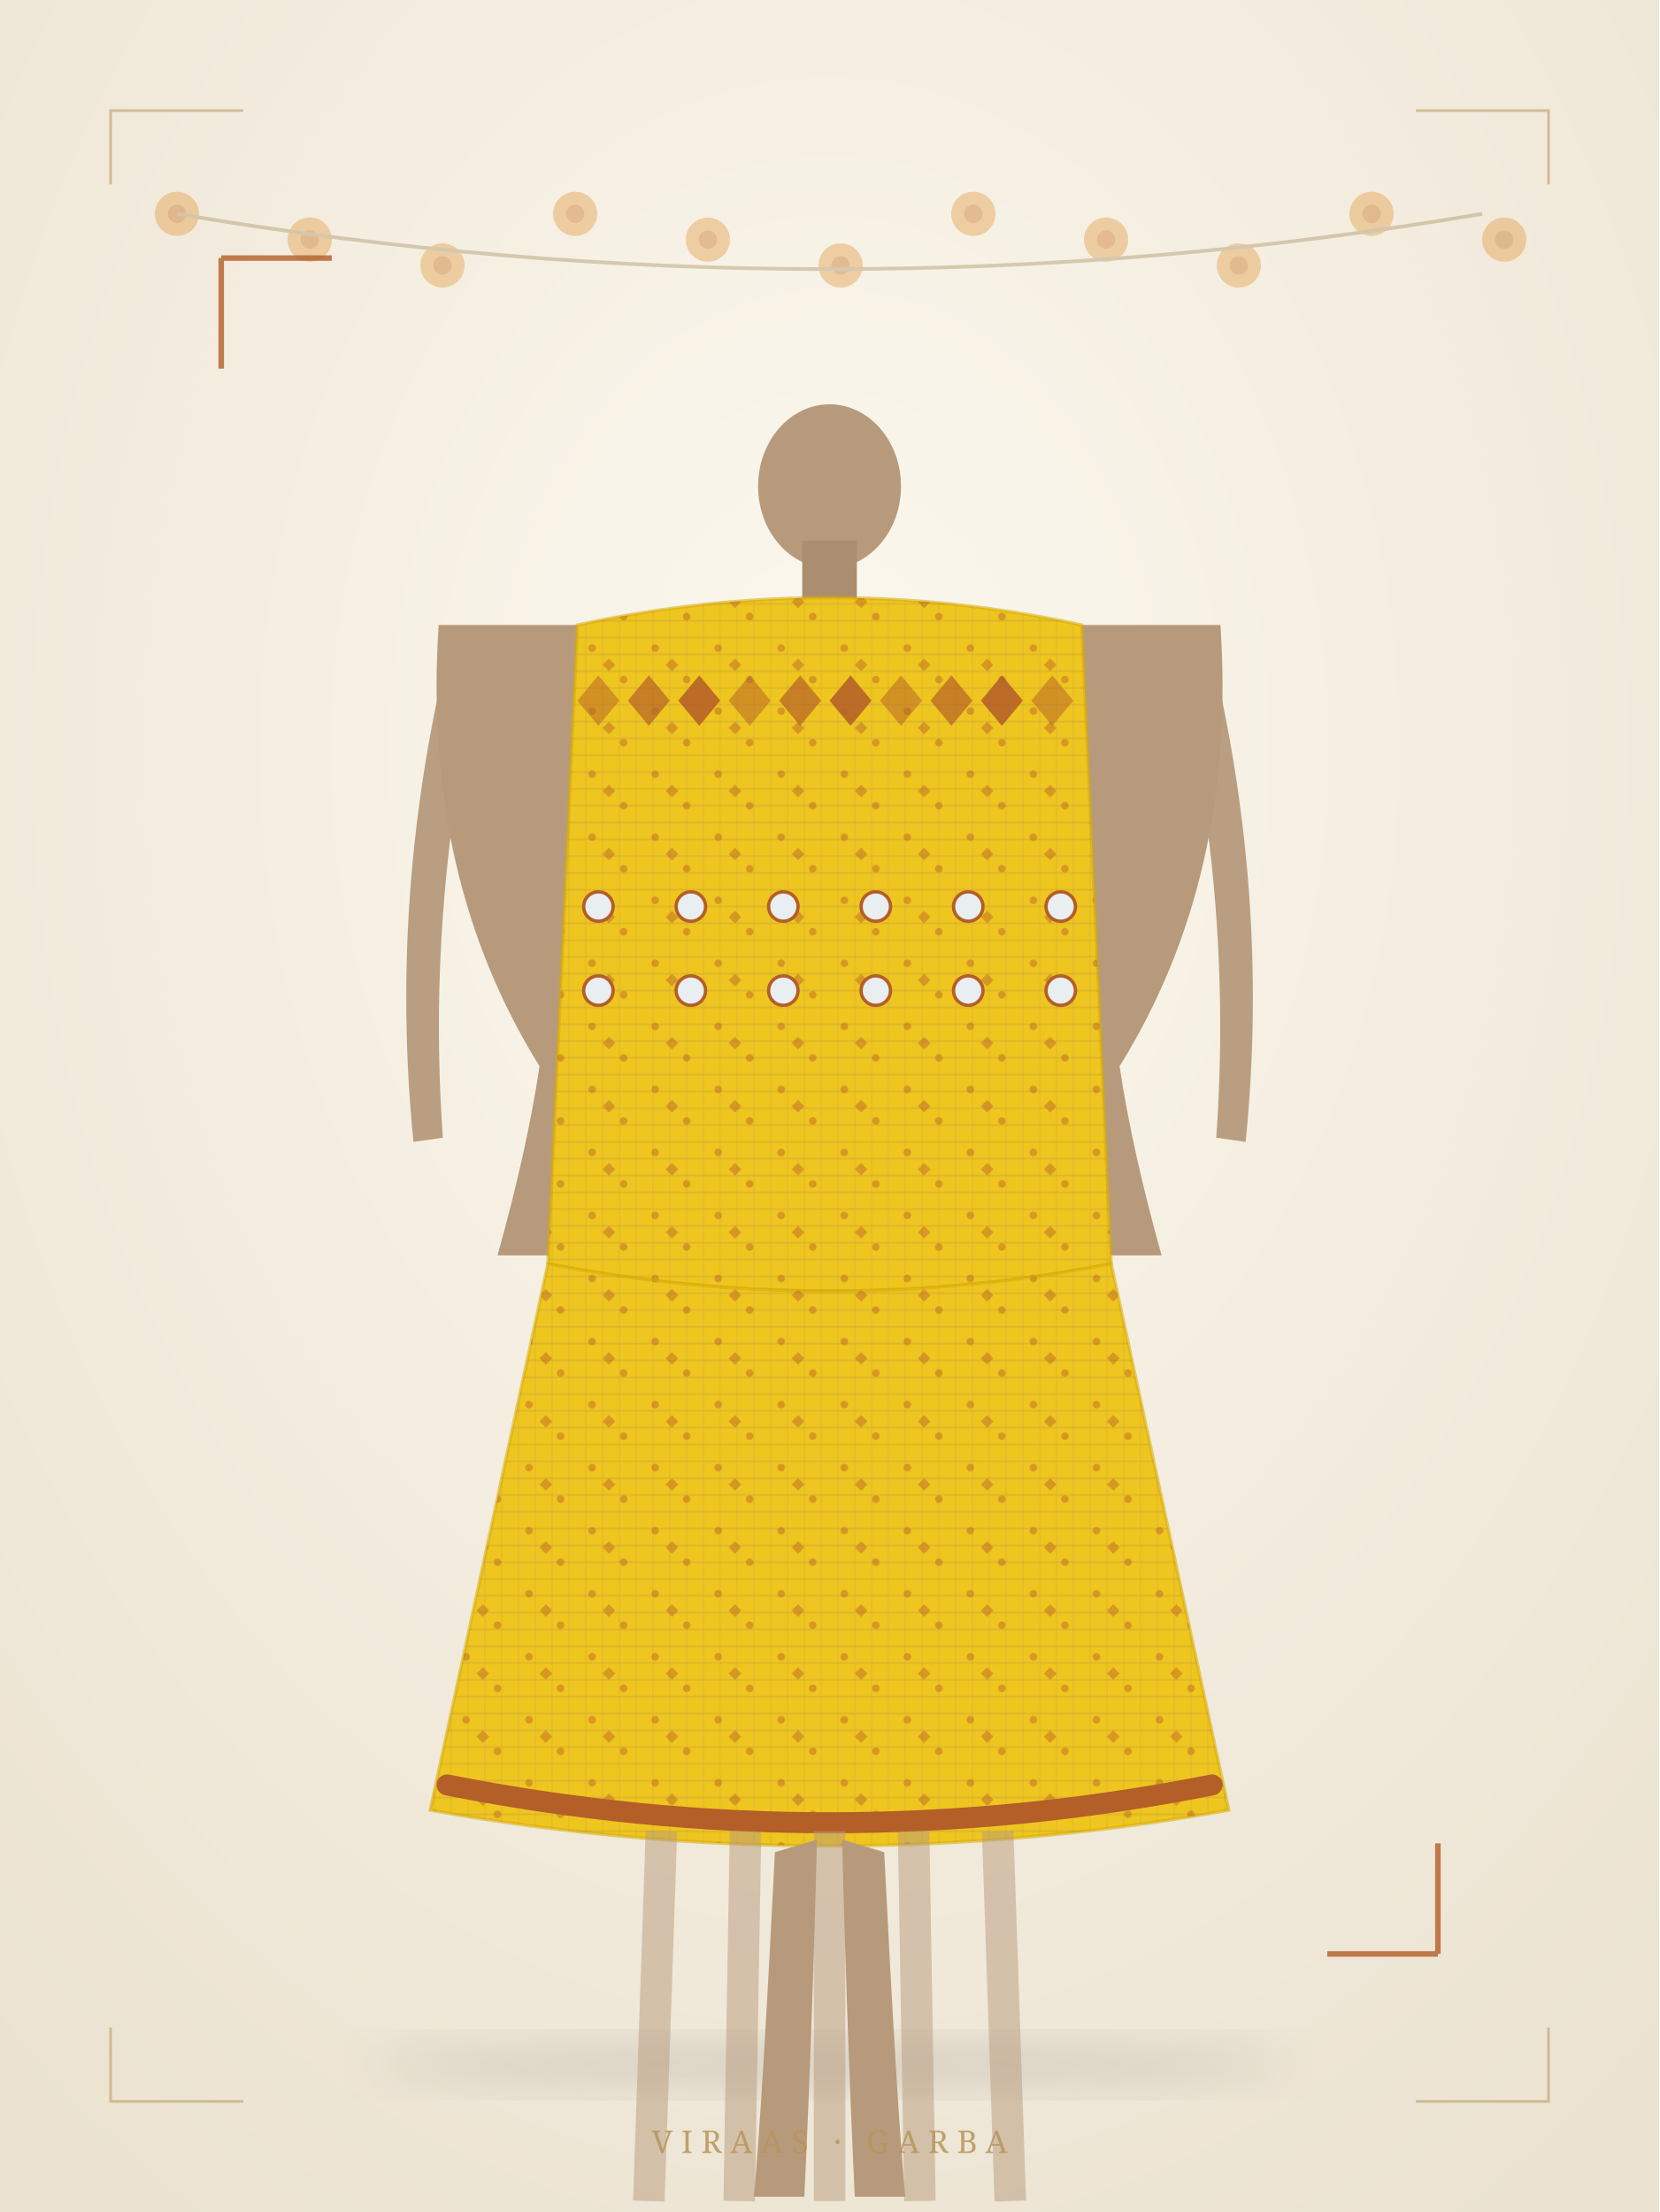
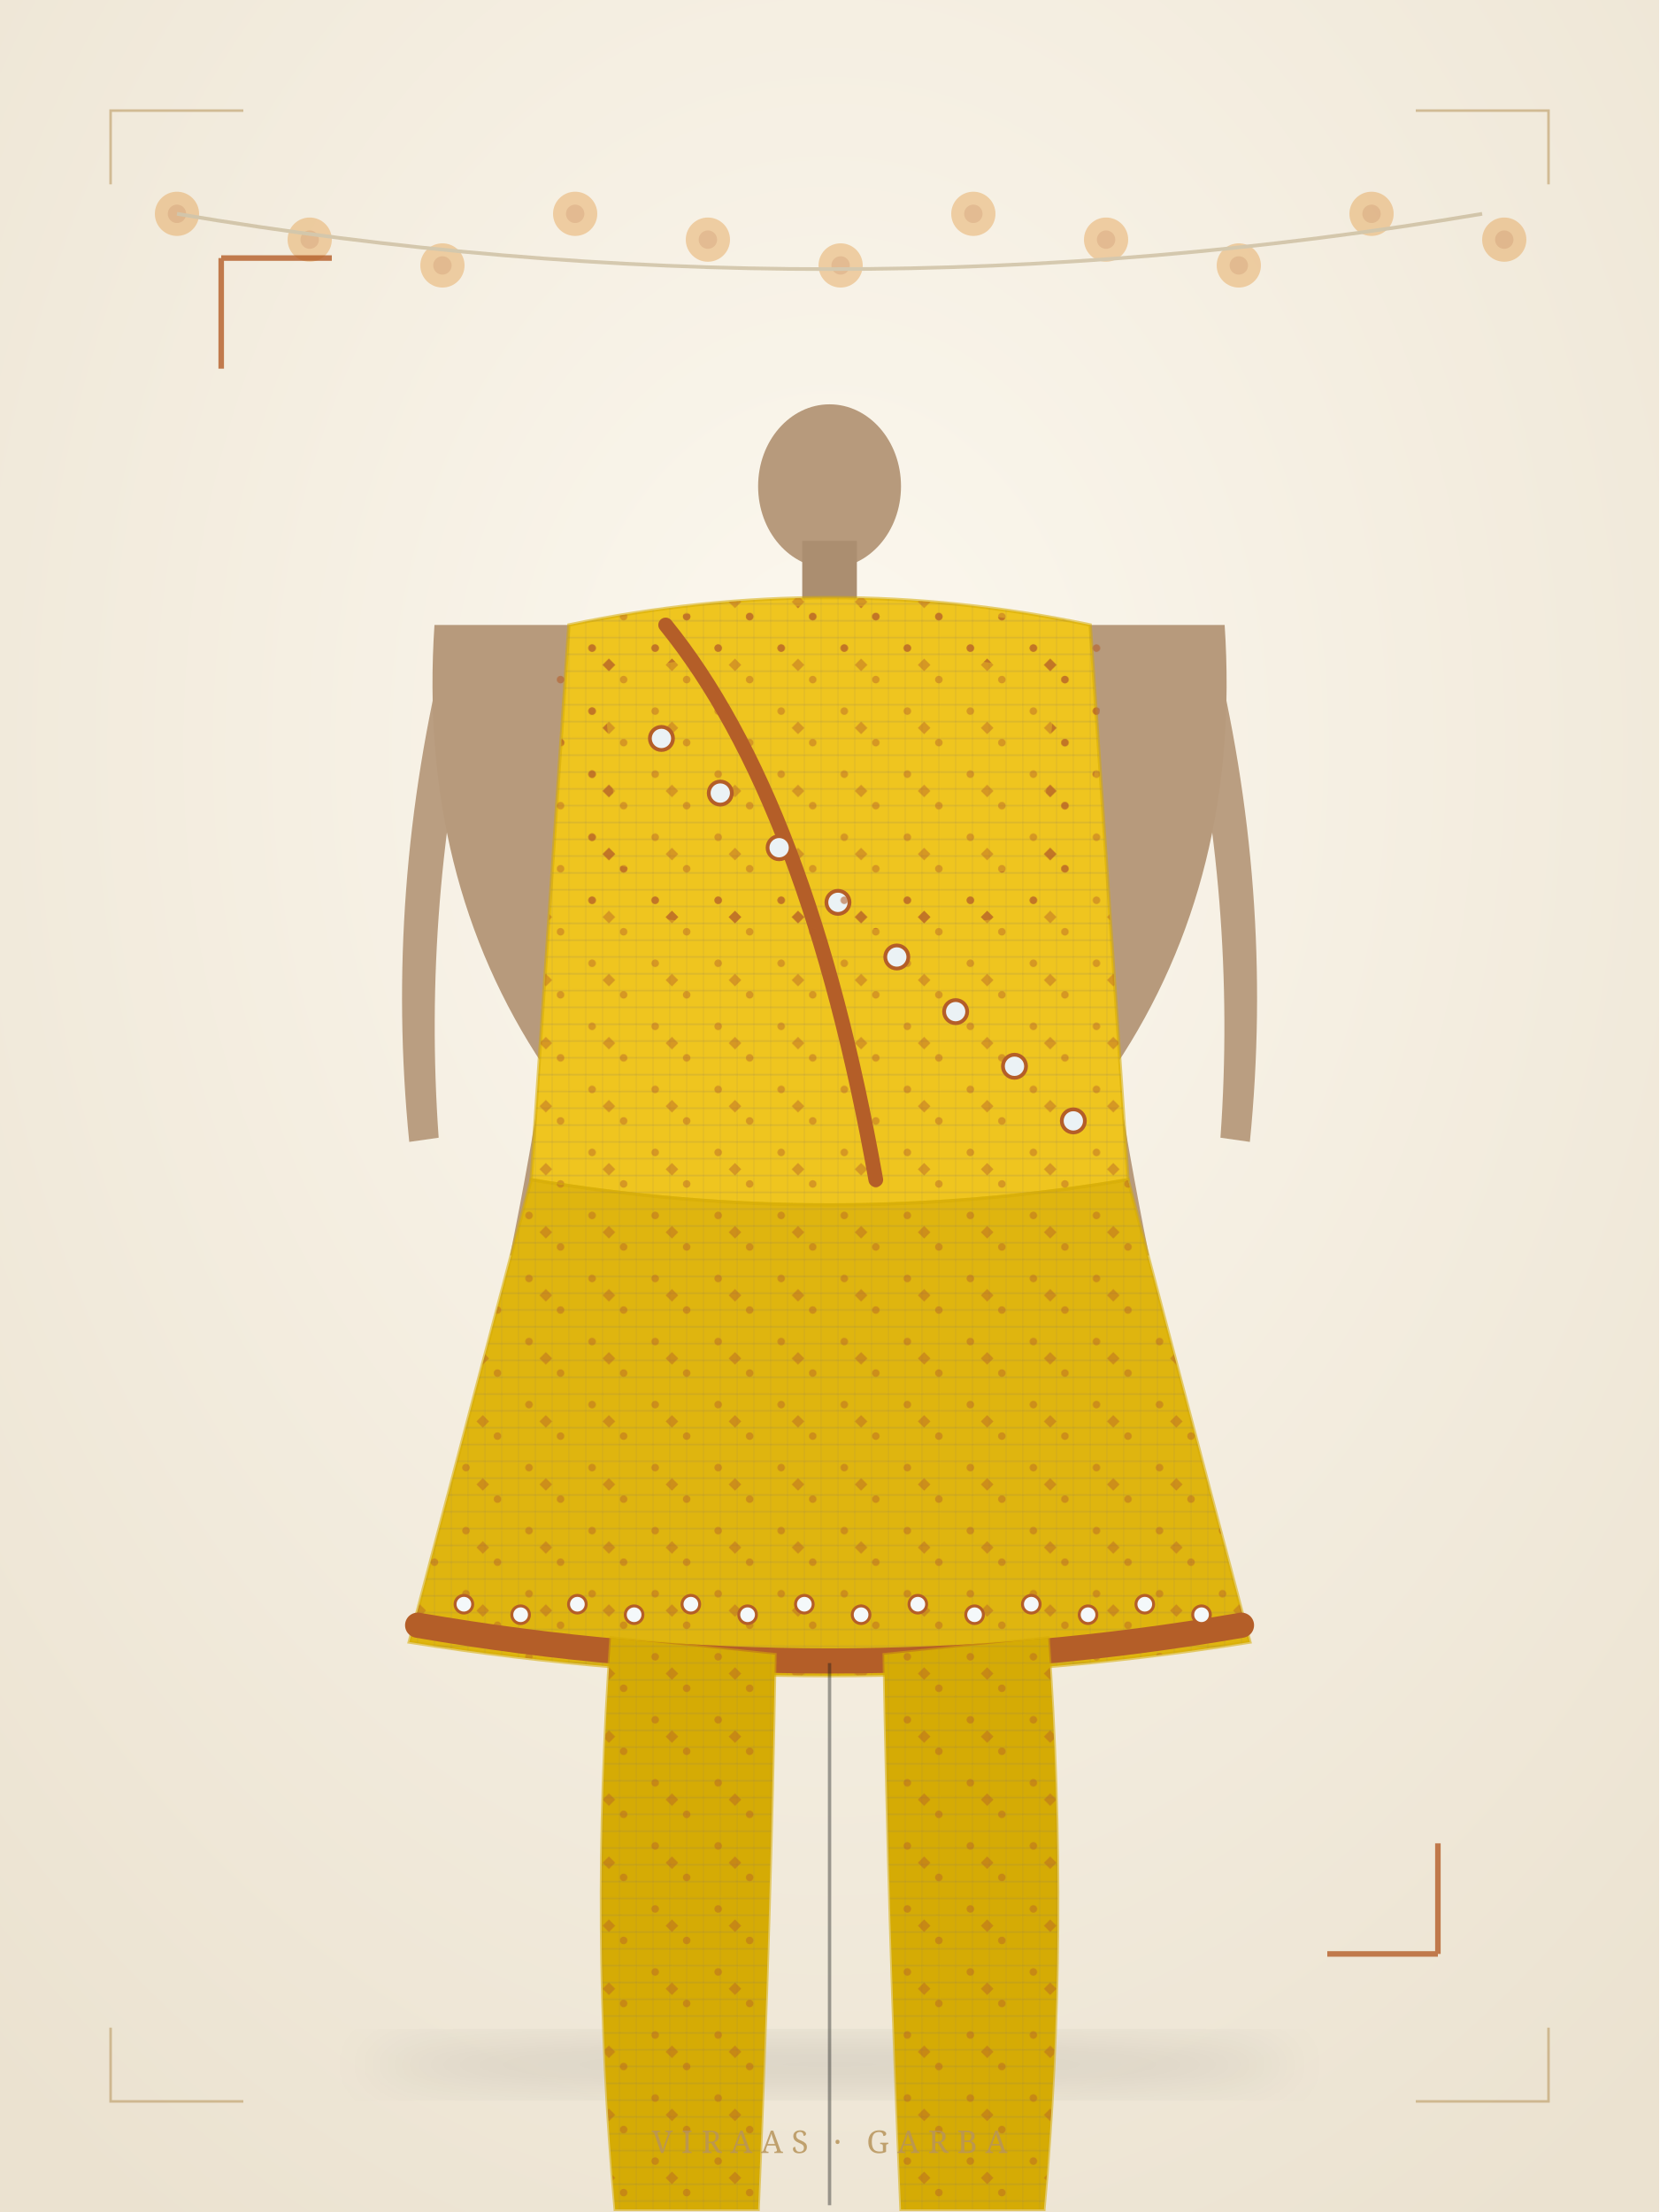
<svg xmlns="http://www.w3.org/2000/svg" viewBox="0 0 900 1200" width="900" height="1200">
  <defs>
    <pattern id="f-v5u8r9i" patternUnits="userSpaceOnUse" width="24" height="24">
      <path d="M0 6 H24 M0 14 H24 M0 22 H24" stroke="#8B7C5E" stroke-width="0.8" opacity="0.18" fill="none" />
      <path d="M6 0 V24 M14 0 V24 M22 0 V24" stroke="#8B7C5E" stroke-width="0.6" opacity="0.13" fill="none" />
    </pattern>
    <pattern id="k-v5u8r9i" patternUnits="userSpaceOnUse" width="30" height="30">
      <g fill="#B45E28" opacity="0.6">
        <circle cx="7" cy="7" r="1.8" />
        <circle cx="22" cy="22" r="1.8" />
        <path d="M15 12 l3 3 -3 3 -3 -3z" />
      </g>
    </pattern>
    <radialGradient id="bgA" cx="50%" cy="34%" r="78%">
      <stop offset="0%" stop-color="#FCF8EF" />
      <stop offset="100%" stop-color="#EBE2D0" />
    </radialGradient>
    <filter id="soft">
      <feGaussianBlur stdDeviation="14" />
    </filter>
    <filter id="soft2">
      <feGaussianBlur stdDeviation="5" />
    </filter>
  </defs>
  <rect width="900" height="1200" fill="url(#bgA)" />
  <ellipse cx="450" cy="1120" rx="250" ry="16" fill="#000" opacity="0.10" filter="url(#soft)" />
  <g opacity="0.42">
    <circle cx="96" cy="116" r="12" fill="#E39B45" />
    <circle cx="96" cy="116" r="5" fill="#C8711F" />
    <circle cx="168" cy="130" r="12" fill="#E39B45" />
    <circle cx="168" cy="130" r="5" fill="#C8711F" />
    <circle cx="240" cy="144" r="12" fill="#E39B45" />
    <circle cx="240" cy="144" r="5" fill="#C8711F" />
    <circle cx="312" cy="116" r="12" fill="#E39B45" />
    <circle cx="312" cy="116" r="5" fill="#C8711F" />
    <circle cx="384" cy="130" r="12" fill="#E39B45" />
    <circle cx="384" cy="130" r="5" fill="#C8711F" />
    <circle cx="456" cy="144" r="12" fill="#E39B45" />
    <circle cx="456" cy="144" r="5" fill="#C8711F" />
    <circle cx="528" cy="116" r="12" fill="#E39B45" />
    <circle cx="528" cy="116" r="5" fill="#C8711F" />
    <circle cx="600" cy="130" r="12" fill="#E39B45" />
    <circle cx="600" cy="130" r="5" fill="#C8711F" />
    <circle cx="672" cy="144" r="12" fill="#E39B45" />
    <circle cx="672" cy="144" r="5" fill="#C8711F" />
    <circle cx="744" cy="116" r="12" fill="#E39B45" />
    <circle cx="744" cy="116" r="5" fill="#C8711F" />
    <circle cx="816" cy="130" r="12" fill="#E39B45" />
    <circle cx="816" cy="130" r="5" fill="#C8711F" />
    <path d="M96 116 Q450 176 804 116" stroke="#A89163" stroke-width="2" fill="none" />
  </g>
  <g transform="translate(450 640) scale(1.14) translate(-450 -560)">
    <g>
      <ellipse cx="450" cy="230" rx="34" ry="39" fill="#B79A7C" />
      <path d="M437 256 h26 v46 h-26z" fill="#ab8e70" />
-       <path d="M270 302 q-30 120 -18 240 l14 -2 q-8 -112 18 -224z" fill="#B79A7C" opacity="0.95" />
-       <path d="M630 302 q30 120 18 240 l-14 -2 q8 -112 -18 -224z" fill="#B79A7C" opacity="0.95" />
-       <path d="M264 296 Q256 416 312 506 Q306 546 292 596 L608 596 Q594 546 588 506 Q644 416 636 296 Z" fill="#B79A7C" />
+       <path d="M268 302 q-30 120 -18 240 l14 -2 q-8 -112 18 -224z" fill="#B79A7C" opacity="0.95" />
+       <path d="M632 302 q30 120 18 240 l-14 -2 q8 -112 -18 -224z" fill="#B79A7C" opacity="0.95" />
+       <path d="M262 296 Q254 416 314 506 Q308 546 298 596 L602 596 Q592 546 586 506 Q646 416 638 296 Z" fill="#B79A7C" />
    </g>
    <clipPath id="cc-v5u8r9i-1">
-       <path d="M330 296 Q450 270 570 296 L584 600 Q450 626 316 600 Z" />
+       <path d="M326 296 Q450 270 574 296 L592 560 Q450 584 308 560 Z" />
    </clipPath>
-     <path d="M330 296 Q450 270 570 296 L584 600 Q450 626 316 600 Z" fill="#EFC51F" stroke="#d5ab05" stroke-width="1.6" stroke-opacity="0.55" />
+     <path d="M326 296 Q450 270 574 296 L592 560 Q450 584 308 560 Z" fill="#EFC51F" stroke="#d5ab05" stroke-width="1.6" stroke-opacity="0.55" />
    <g clip-path="url(#cc-v5u8r9i-1)">
-       <path d="M330 296 Q450 270 570 296 L584 600 Q450 626 316 600 Z" fill="url(#f-v5u8r9i)" />
-       <path d="M330 296 Q450 270 570 296 L584 600 Q450 626 316 600 Z" fill="url(#k-v5u8r9i)" opacity="0.72" />
+       <path d="M326 296 Q450 270 574 296 L592 560 Q450 584 308 560 Z" fill="url(#f-v5u8r9i)" />
+       <path d="M326 296 Q450 270 574 296 L592 560 Q450 584 308 560 Z" fill="url(#k-v5u8r9i)" opacity="0.72" />
    </g>
+     <path d="M372 296 Q440 380 472 560" fill="none" stroke="#B45E28" stroke-width="7" stroke-linecap="round" />
    <g>
-       <path d="M340 320 l10 12 -10 12 -10 -12z" fill="#B45E28" opacity="0.5" />
-       <path d="M364 320 l10 12 -10 12 -10 -12z" fill="#B45E28" opacity="0.68" />
-       <path d="M388 320 l10 12 -10 12 -10 -12z" fill="#B45E28" opacity="0.86" />
-       <path d="M412 320 l10 12 -10 12 -10 -12z" fill="#B45E28" opacity="0.5" />
-       <path d="M436 320 l10 12 -10 12 -10 -12z" fill="#B45E28" opacity="0.68" />
-       <path d="M460 320 l10 12 -10 12 -10 -12z" fill="#B45E28" opacity="0.86" />
-       <path d="M484 320 l10 12 -10 12 -10 -12z" fill="#B45E28" opacity="0.5" />
-       <path d="M508 320 l10 12 -10 12 -10 -12z" fill="#B45E28" opacity="0.68" />
-       <path d="M532 320 l10 12 -10 12 -10 -12z" fill="#B45E28" opacity="0.86" />
-       <path d="M556 320 l10 12 -10 12 -10 -12z" fill="#B45E28" opacity="0.5" />
+       <circle cx="370" cy="350" r="5.5" fill="#EBF2F5" stroke="#B45E28" stroke-width="1.8" />
+       <circle cx="398" cy="376" r="5.5" fill="#EBF2F5" stroke="#B45E28" stroke-width="1.8" />
+       <circle cx="426" cy="402" r="5.5" fill="#EBF2F5" stroke="#B45E28" stroke-width="1.8" />
+       <circle cx="454" cy="428" r="5.5" fill="#EBF2F5" stroke="#B45E28" stroke-width="1.8" />
+       <circle cx="482" cy="454" r="5.5" fill="#EBF2F5" stroke="#B45E28" stroke-width="1.8" />
+       <circle cx="510" cy="480" r="5.5" fill="#EBF2F5" stroke="#B45E28" stroke-width="1.8" />
+       <circle cx="538" cy="506" r="5.5" fill="#EBF2F5" stroke="#B45E28" stroke-width="1.8" />
+       <circle cx="566" cy="532" r="5.5" fill="#EBF2F5" stroke="#B45E28" stroke-width="1.8" />
    </g>
+     <path d="M330 310 Q450 286 570 310 L560 420 Q450 440 340 420 Z" fill="none" stroke="url(#k-v5u8r9i)" stroke-width="22" stroke-linecap="round" opacity="0.95" />
+     <clipPath id="cc-v5u8r9i-2">
+       <path d="M308 560 Q450 584 592 560 L650 780 Q450 812 250 780 Z" />
+     </clipPath>
+     <path d="M308 560 Q450 584 592 560 L650 780 Q450 812 250 780 Z" fill="#dfb50f" stroke="#d5ab05" stroke-width="1.6" stroke-opacity="0.55" />
+     <g clip-path="url(#cc-v5u8r9i-2)">
+       <path d="M308 560 Q450 584 592 560 L650 780 Q450 812 250 780 Z" fill="url(#f-v5u8r9i)" />
+       <path d="M308 560 Q450 584 592 560 L650 780 Q450 812 250 780 Z" fill="url(#k-v5u8r9i)" opacity="0.72" />
+     </g>
+     <path d="M254 772 Q450 806 646 772" fill="none" stroke="#B45E28" stroke-width="12" stroke-linecap="round" />
    <g>
-       <circle cx="340" cy="430" r="7" fill="#E9EEF0" stroke="#B45E28" stroke-width="1.6" />
-       <circle cx="384" cy="430" r="7" fill="#E9EEF0" stroke="#B45E28" stroke-width="1.6" />
-       <circle cx="428" cy="430" r="7" fill="#E9EEF0" stroke="#B45E28" stroke-width="1.6" />
-       <circle cx="472" cy="430" r="7" fill="#E9EEF0" stroke="#B45E28" stroke-width="1.6" />
-       <circle cx="516" cy="430" r="7" fill="#E9EEF0" stroke="#B45E28" stroke-width="1.6" />
-       <circle cx="560" cy="430" r="7" fill="#E9EEF0" stroke="#B45E28" stroke-width="1.6" />
-       <circle cx="340" cy="470" r="7" fill="#E9EEF0" stroke="#B45E28" stroke-width="1.6" />
-       <circle cx="384" cy="470" r="7" fill="#E9EEF0" stroke="#B45E28" stroke-width="1.6" />
-       <circle cx="428" cy="470" r="7" fill="#E9EEF0" stroke="#B45E28" stroke-width="1.6" />
-       <circle cx="472" cy="470" r="7" fill="#E9EEF0" stroke="#B45E28" stroke-width="1.6" />
-       <circle cx="516" cy="470" r="7" fill="#E9EEF0" stroke="#B45E28" stroke-width="1.6" />
-       <circle cx="560" cy="470" r="7" fill="#E9EEF0" stroke="#B45E28" stroke-width="1.6" />
+       <circle cx="276" cy="762" r="4.2" fill="#F4F8FA" stroke="#B45E28" stroke-width="1.4" />
+       <circle cx="303" cy="767" r="4.2" fill="#F4F8FA" stroke="#B45E28" stroke-width="1.4" />
+       <circle cx="330" cy="762" r="4.2" fill="#F4F8FA" stroke="#B45E28" stroke-width="1.4" />
+       <circle cx="357" cy="767" r="4.2" fill="#F4F8FA" stroke="#B45E28" stroke-width="1.4" />
+       <circle cx="384" cy="762" r="4.2" fill="#F4F8FA" stroke="#B45E28" stroke-width="1.4" />
+       <circle cx="411" cy="767" r="4.2" fill="#F4F8FA" stroke="#B45E28" stroke-width="1.4" />
+       <circle cx="438" cy="762" r="4.2" fill="#F4F8FA" stroke="#B45E28" stroke-width="1.4" />
+       <circle cx="465" cy="767" r="4.2" fill="#F4F8FA" stroke="#B45E28" stroke-width="1.4" />
+       <circle cx="492" cy="762" r="4.2" fill="#F4F8FA" stroke="#B45E28" stroke-width="1.4" />
+       <circle cx="519" cy="767" r="4.2" fill="#F4F8FA" stroke="#B45E28" stroke-width="1.4" />
+       <circle cx="546" cy="762" r="4.2" fill="#F4F8FA" stroke="#B45E28" stroke-width="1.4" />
+       <circle cx="573" cy="767" r="4.2" fill="#F4F8FA" stroke="#B45E28" stroke-width="1.4" />
+       <circle cx="600" cy="762" r="4.2" fill="#F4F8FA" stroke="#B45E28" stroke-width="1.4" />
+       <circle cx="627" cy="767" r="4.2" fill="#F4F8FA" stroke="#B45E28" stroke-width="1.4" />
    </g>
-     <clipPath id="cc-v5u8r9i-2">
-       <path d="M316 600 Q450 626 584 600 L640 860 Q450 894 260 860 Z" />
+     <clipPath id="cc-v5u8r9i-3">
+       <path d="M346 778 q-10 140 2 272 l68 0 q6 -140 8 -264z" />
    </clipPath>
-     <path d="M316 600 Q450 626 584 600 L640 860 Q450 894 260 860 Z" fill="#EFC51F" stroke="#d5ab05" stroke-width="1.6" stroke-opacity="0.55" />
-     <g clip-path="url(#cc-v5u8r9i-2)">
-       <path d="M316 600 Q450 626 584 600 L640 860 Q450 894 260 860 Z" fill="url(#f-v5u8r9i)" />
-       <path d="M316 600 Q450 626 584 600 L640 860 Q450 894 260 860 Z" fill="url(#k-v5u8r9i)" opacity="0.72" />
+     <path d="M346 778 q-10 140 2 272 l68 0 q6 -140 8 -264z" fill="#d5ab05" stroke="#d5ab05" stroke-width="1.6" stroke-opacity="0.55" />
+     <g clip-path="url(#cc-v5u8r9i-3)">
+       <path d="M346 778 q-10 140 2 272 l68 0 q6 -140 8 -264z" fill="url(#f-v5u8r9i)" />
+       <path d="M346 778 q-10 140 2 272 l68 0 q6 -140 8 -264z" fill="url(#k-v5u8r9i)" opacity="0.72" />
    </g>
-     <path d="M268 848 Q450 884 632 848" fill="none" stroke="#B45E28" stroke-width="10" stroke-linecap="round" />
-     <g stroke="#B79A7C" stroke-width="15" opacity="0.5">
-       <path d="M370 870 l-6 176" fill="none" />
-       <path d="M410 870 l-3 176" fill="none" />
-       <path d="M450 870 l0 176" fill="none" />
-       <path d="M490 870 l3 176" fill="none" />
-       <path d="M530 870 l6 176" fill="none" />
+     <clipPath id="cc-v5u8r9i-4">
+       <path d="M554 778 q10 140 -2 272 l-68 0 q-6 -140 -8 -264z" />
+     </clipPath>
+     <path d="M554 778 q10 140 -2 272 l-68 0 q-6 -140 -8 -264z" fill="#d5ab05" stroke="#d5ab05" stroke-width="1.6" stroke-opacity="0.55" />
+     <g clip-path="url(#cc-v5u8r9i-4)">
+       <path d="M554 778 q10 140 -2 272 l-68 0 q-6 -140 -8 -264z" fill="url(#f-v5u8r9i)" />
+       <path d="M554 778 q10 140 -2 272 l-68 0 q-6 -140 -8 -264z" fill="url(#k-v5u8r9i)" opacity="0.72" />
    </g>
-     <g>
-       <path d="M424 880 q-6 120 -10 164 l24 0 q4 -85 6 -170z" fill="#B79A7C" />
-       <path d="M476 880 q6 120 10 164 l-24 0 q-4 -85 -6 -170z" fill="#B79A7C" />
+     <g stroke="#171918" stroke-width="1.6" opacity="0.4" fill="none">
+       <path d="M450 790 V1048" />
    </g>
-     <g fill="#2A2E2C" opacity="0.95">
+     <g fill="#171918" opacity="0.95">
      <path d="M392 1060 q-16 18 6 24 h46 q10 -12 -4 -24z" />
      <path d="M508 1060 q16 18 -6 24 h-46 q-10 -12 4 -24z" />
    </g>
  </g>
  <g fill="none" stroke="#B45E28" stroke-width="3" opacity="0.8">
    <path d="M120 140 h60 M120 140 v60" />
    <path d="M720 1060 h60 M780 1000 v60" />
  </g>
  <g fill="none" stroke="#B7945A" opacity="0.55" stroke-width="1.4">
    <path d="M60 100 V60 H132" />
    <path d="M768 60 H840 V100" />
    <path d="M60 1100 V1140 H132" />
    <path d="M768 1140 H840 V1100" />
  </g>
  <text x="450" y="1168" text-anchor="middle" font-family="Georgia, serif" font-size="17" letter-spacing="4.6" fill="#B7945A" opacity="0.85">VIRAAS · GARBA</text>
</svg>
